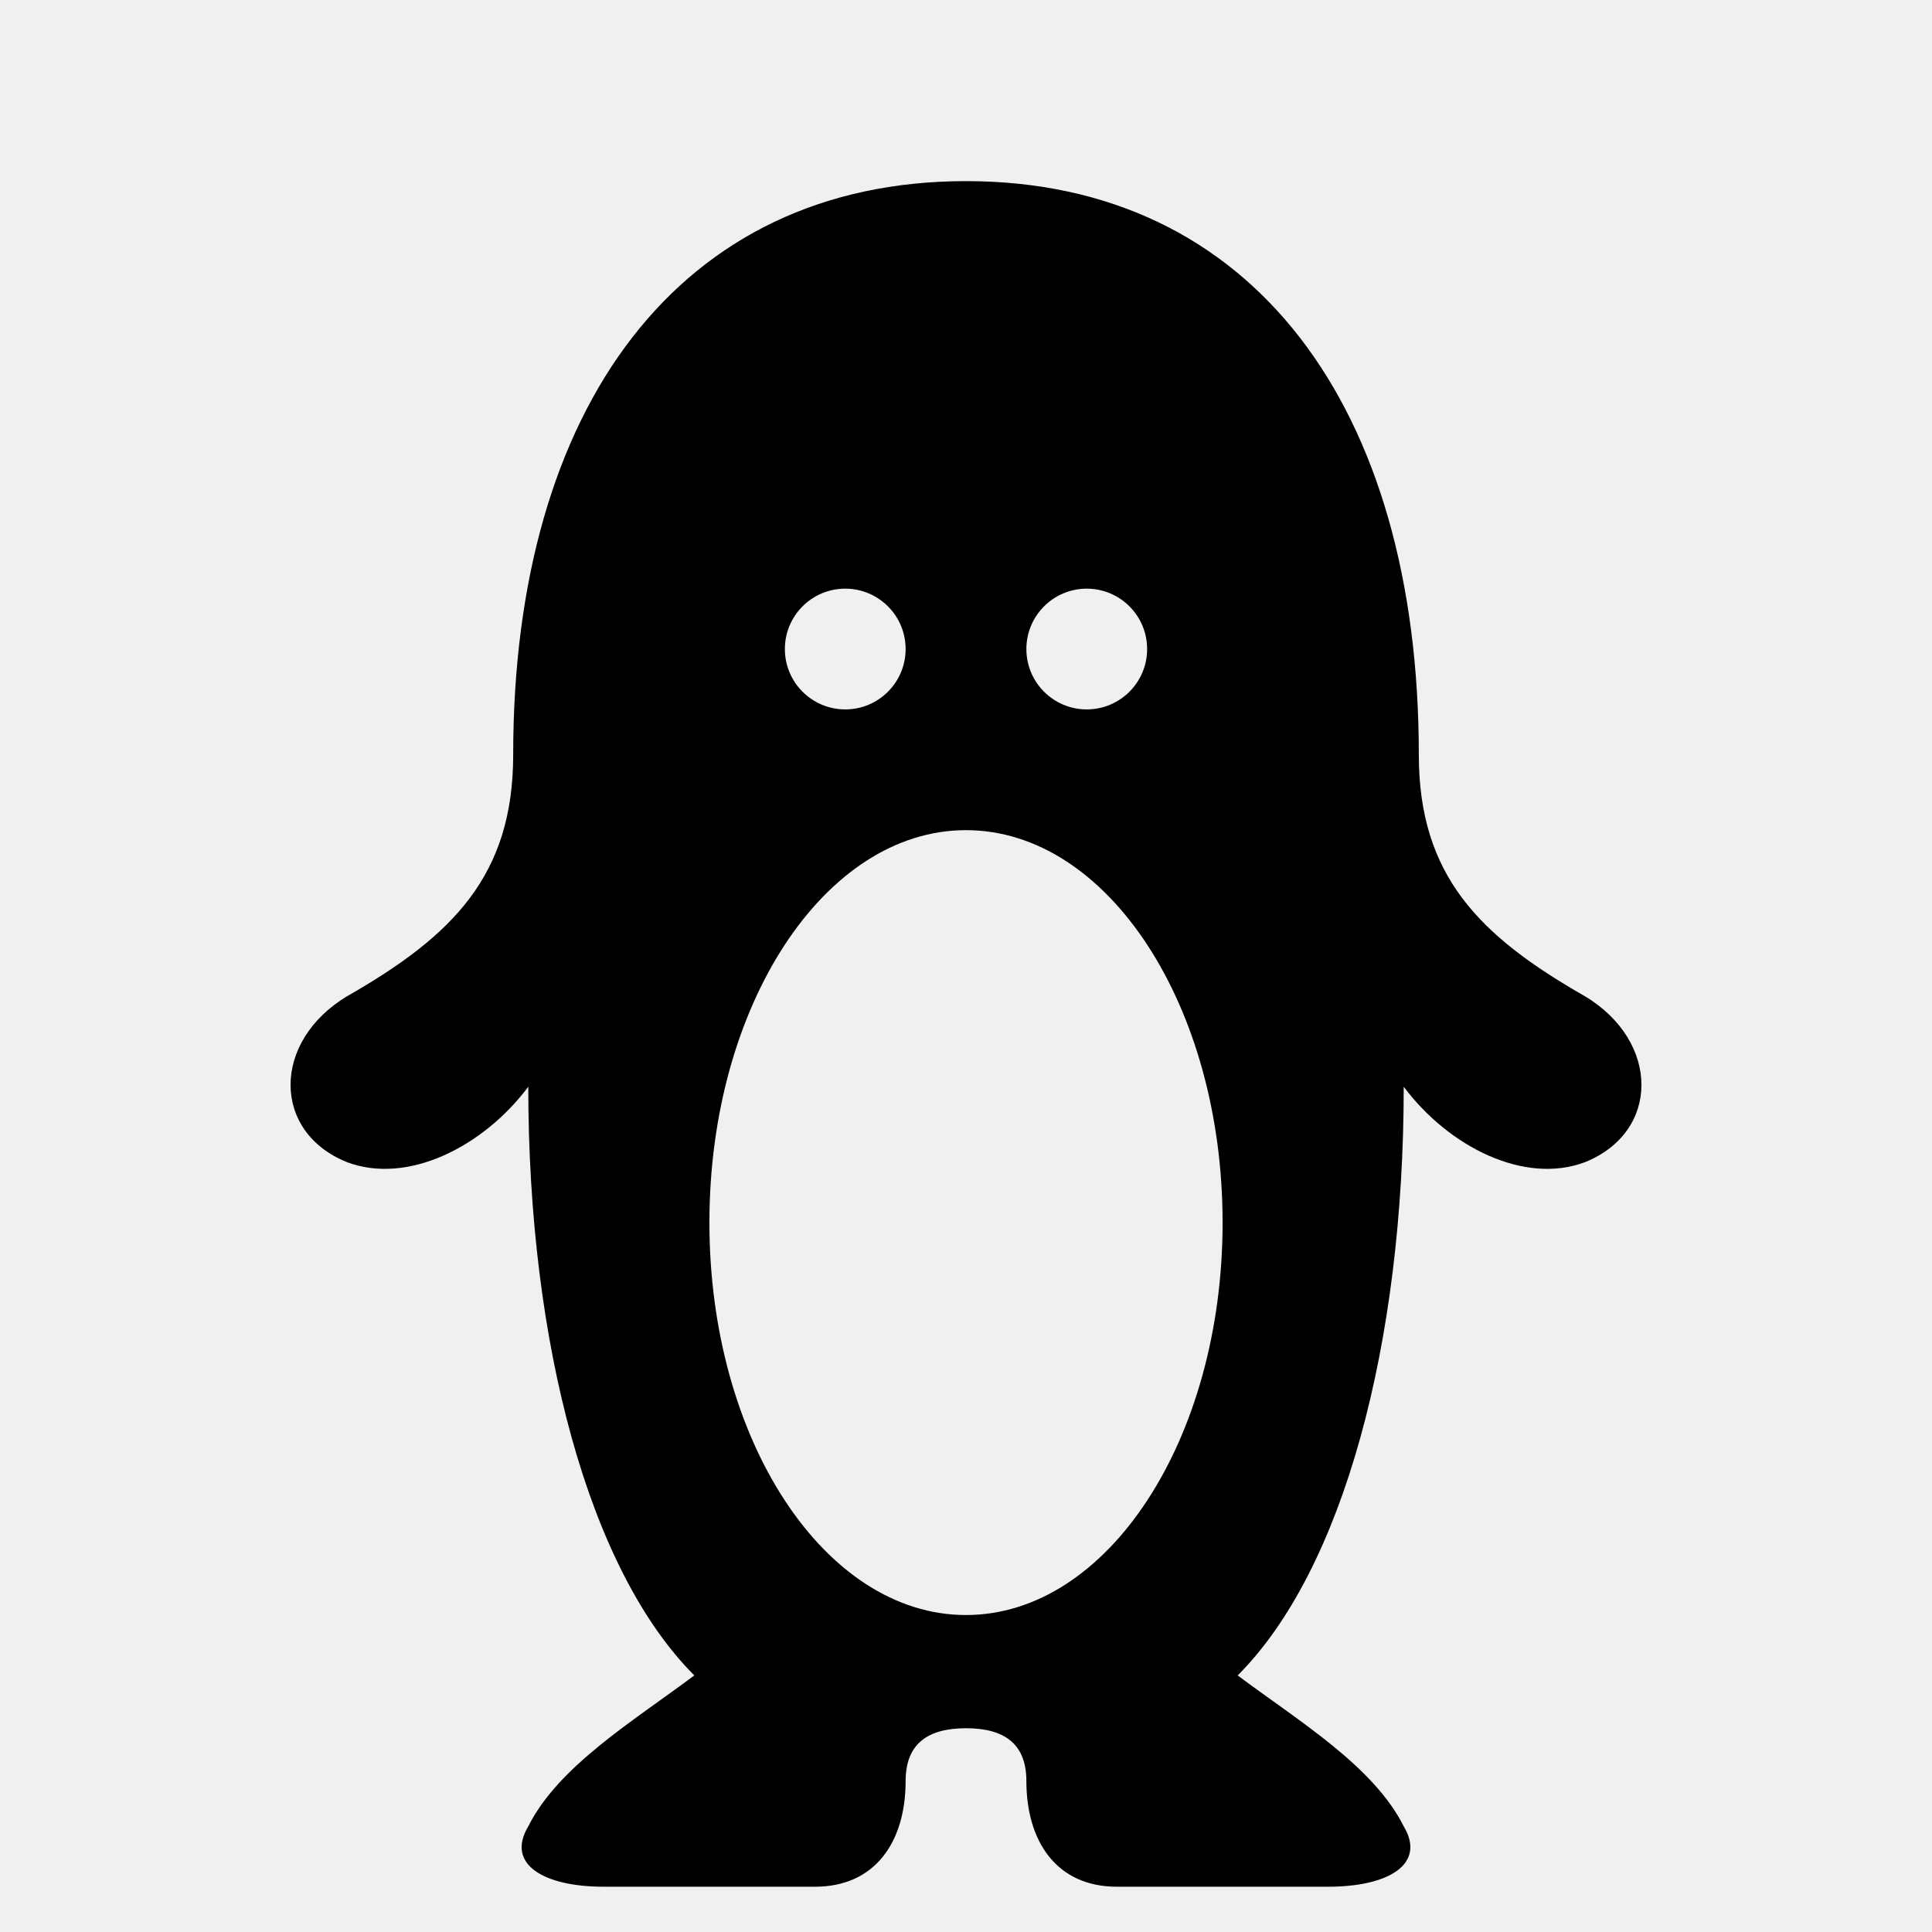
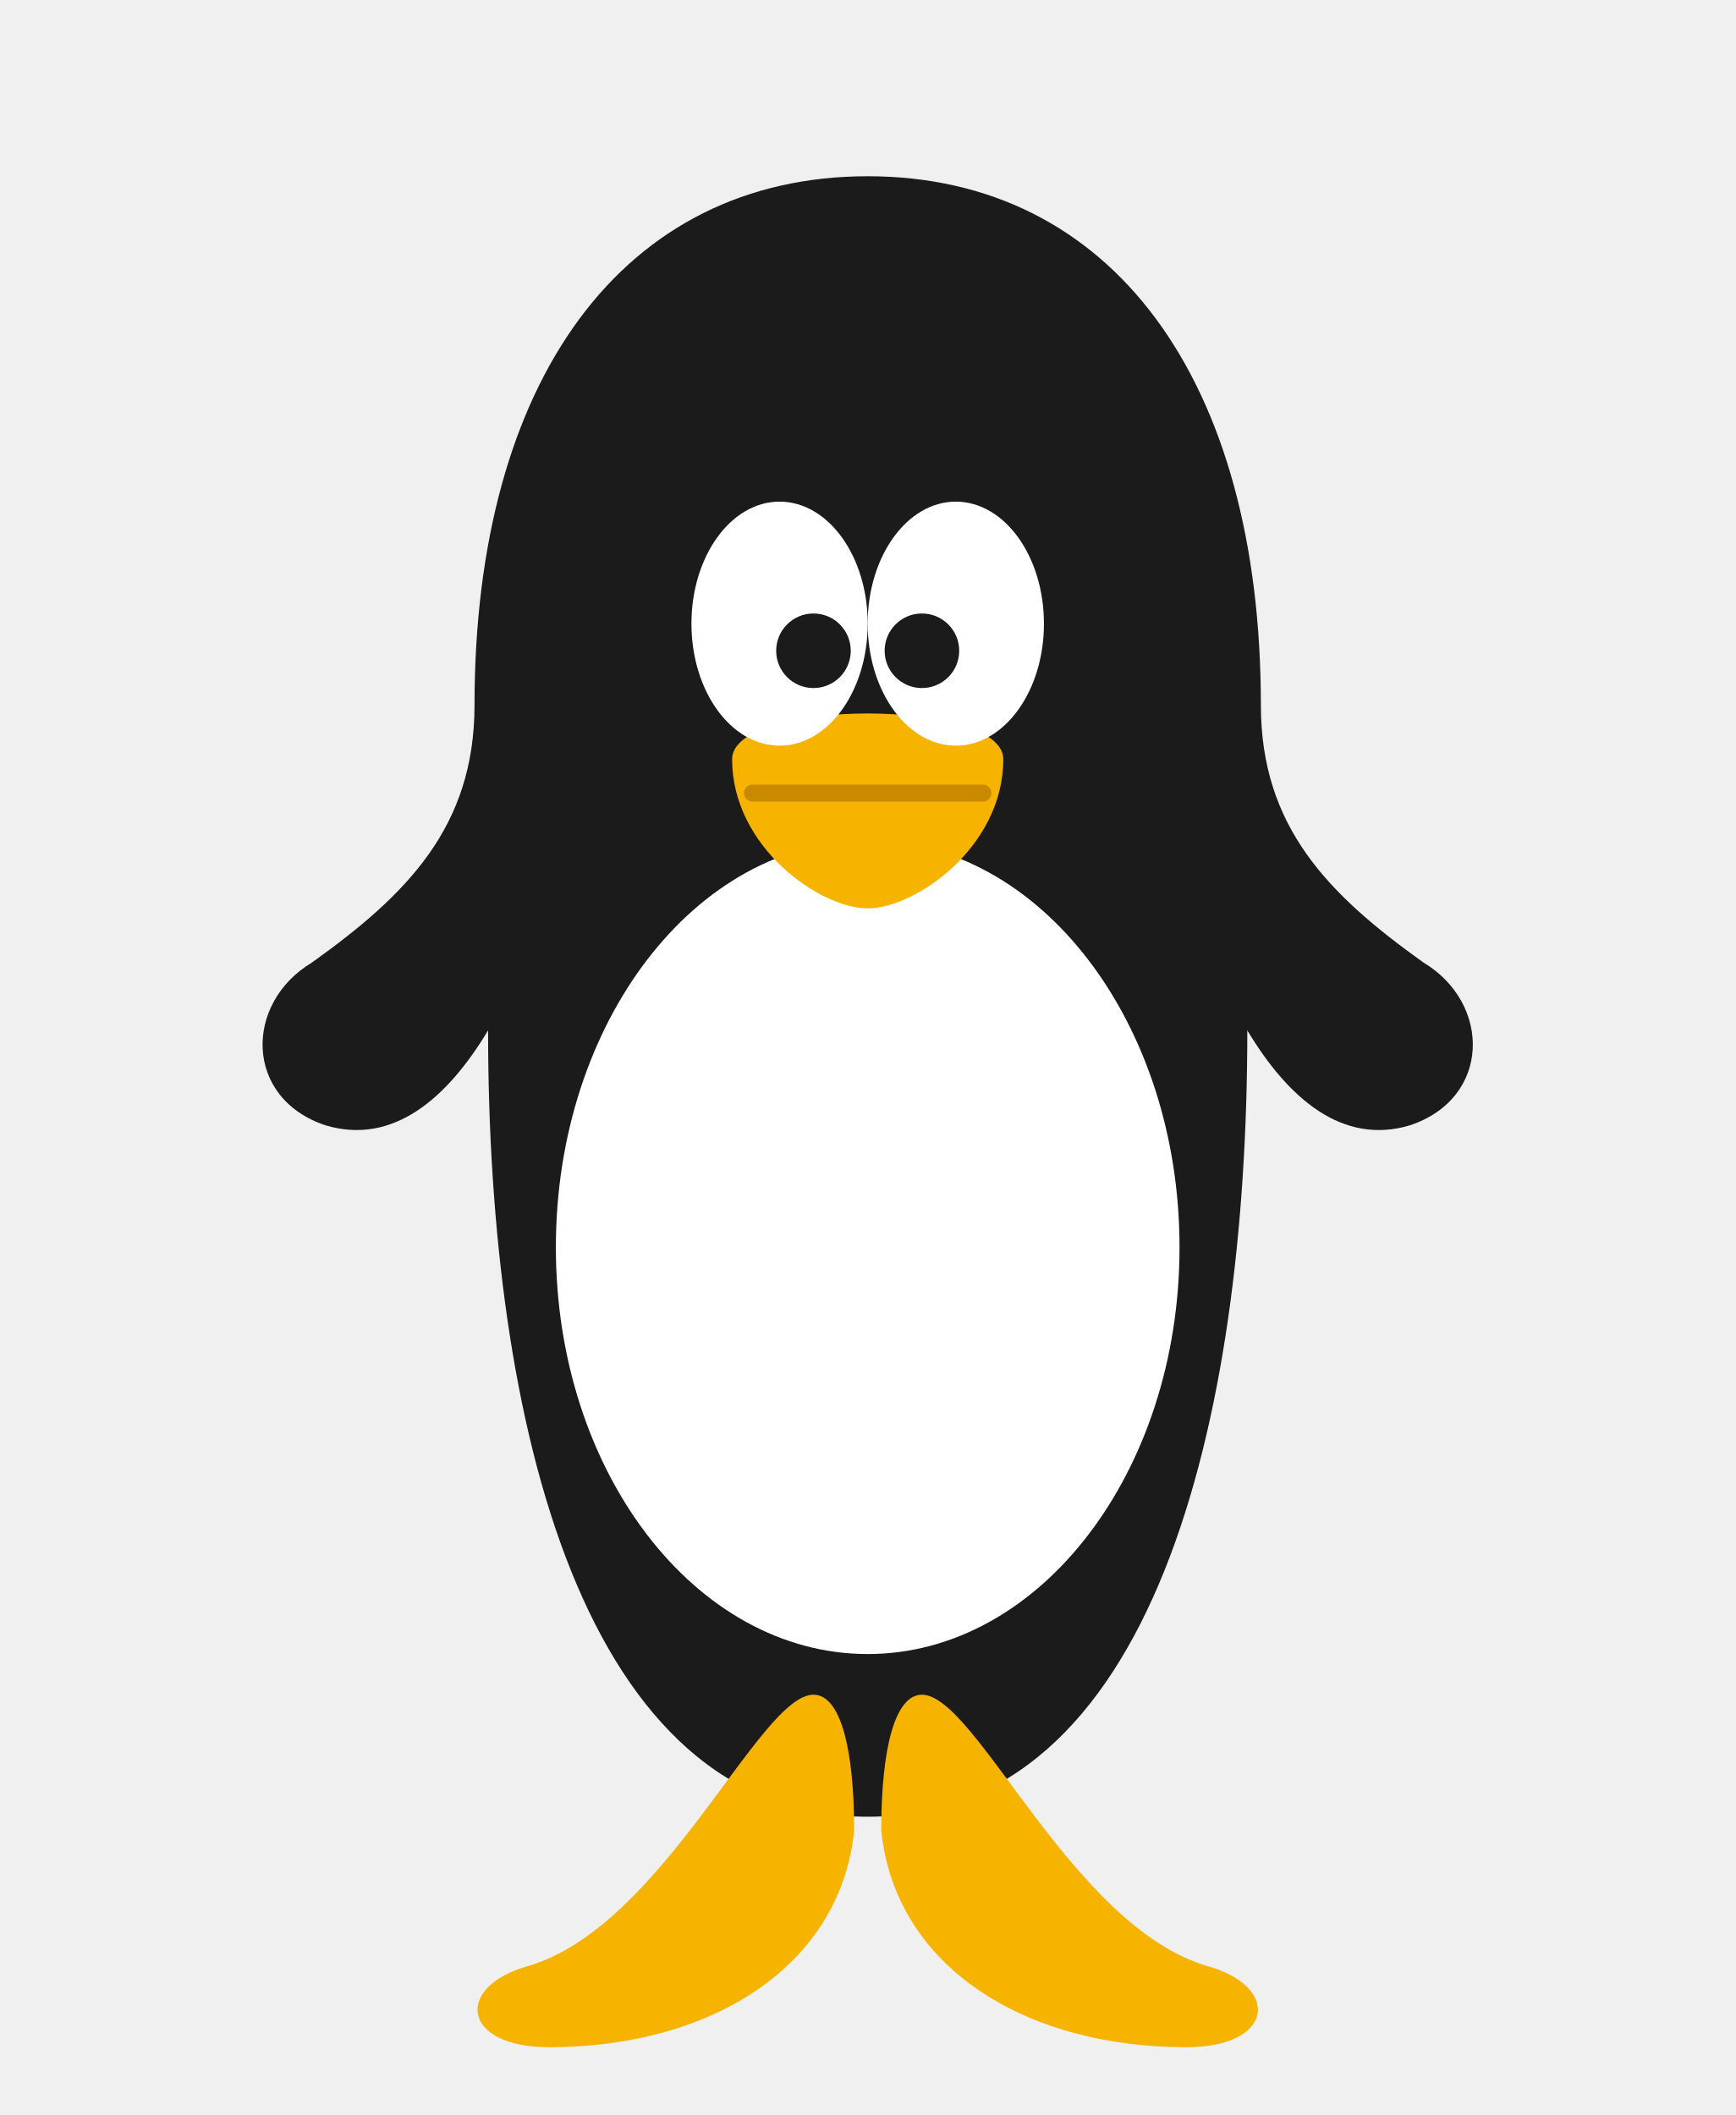
- <svg xmlns="http://www.w3.org/2000/svg" viewBox="0 0 256 256" role="img" aria-label="Linux penguin">
-   <path fill="#000" fill-rule="evenodd" d="     M128 24     C 90 24 68 54 68 100     C 68 116 60 124 46 132     C 36 138 36 150 46 154     C 54 157 64 152 70 144     C 70 178 78 208 92 222     C 84 228 74 234 70 242     C 67 247 72 250 80 250     L 108 250     C 116 250 120 244 120 236     C 120 231 123 229 128 229     C 133 229 136 231 136 236     C 136 244 140 250 148 250     L 176 250     C 184 250 189 247 186 242     C 182 234 172 228 164 222     C 178 208 186 178 186 144     C 192 152 202 157 210 154     C 220 150 220 138 210 132     C 196 124 188 116 188 100     C 188 54 166 24 128 24 Z     M128 110     a 34 52 0 1 0 0 104     a 34 52 0 1 0 0 -104 Z     M112 78     a 8 8 0 1 0 0 16     a 8 8 0 1 0 0 -16 Z     M144 78     a 8 8 0 1 0 0 16     a 8 8 0 1 0 0 -16 Z   " />
+ <svg xmlns="http://www.w3.org/2000/svg" viewBox="0 0 256 312" role="img" aria-label="Tux, the Linux penguin">
+   <path fill="#1b1b1b" d="     M128 26     C 92 26 70 56 70 104     C 70 122 60 132 46 142     C 36 148 36 162 48 166     C 58 169 66 162 72 152     C 72 210 86 268 128 268     C 170 268 184 210 184 152     C 190 162 198 169 208 166     C 220 162 220 148 210 142     C 196 132 186 122 186 104     C 186 56 164 26 128 26 Z   " />
+   <ellipse cx="128" cy="184" rx="46" ry="60" fill="#ffffff" />
+   <path fill="#f6b300" d="     M120 250     C 112 250 98 284 78 290     C 67 293 68 302 81 302     C 105 302 124 290 126 270     C 126 258 124 250 120 250 Z   " />
+   <path fill="#f6b300" d="     M136 250     C 144 250 158 284 178 290     C 189 293 188 302 175 302     C 151 302 132 290 130 270     C 130 258 132 250 136 250 Z   " />
+   <path fill="#f6b300" d="     M108 112     C 108 103 148 103 148 112     C 148 125 135 134 128 134     C 121 134 108 125 108 112 Z   " />
+   <path stroke="#c98a00" stroke-width="2.5" stroke-linecap="round" d="M111 117 H145" />
+   <ellipse cx="115" cy="92" rx="13" ry="18" fill="#ffffff" />
+   <ellipse cx="141" cy="92" rx="13" ry="18" fill="#ffffff" />
+   <circle cx="120" cy="96" r="5.5" fill="#1b1b1b" />
+   <circle cx="136" cy="96" r="5.5" fill="#1b1b1b" />
</svg>
